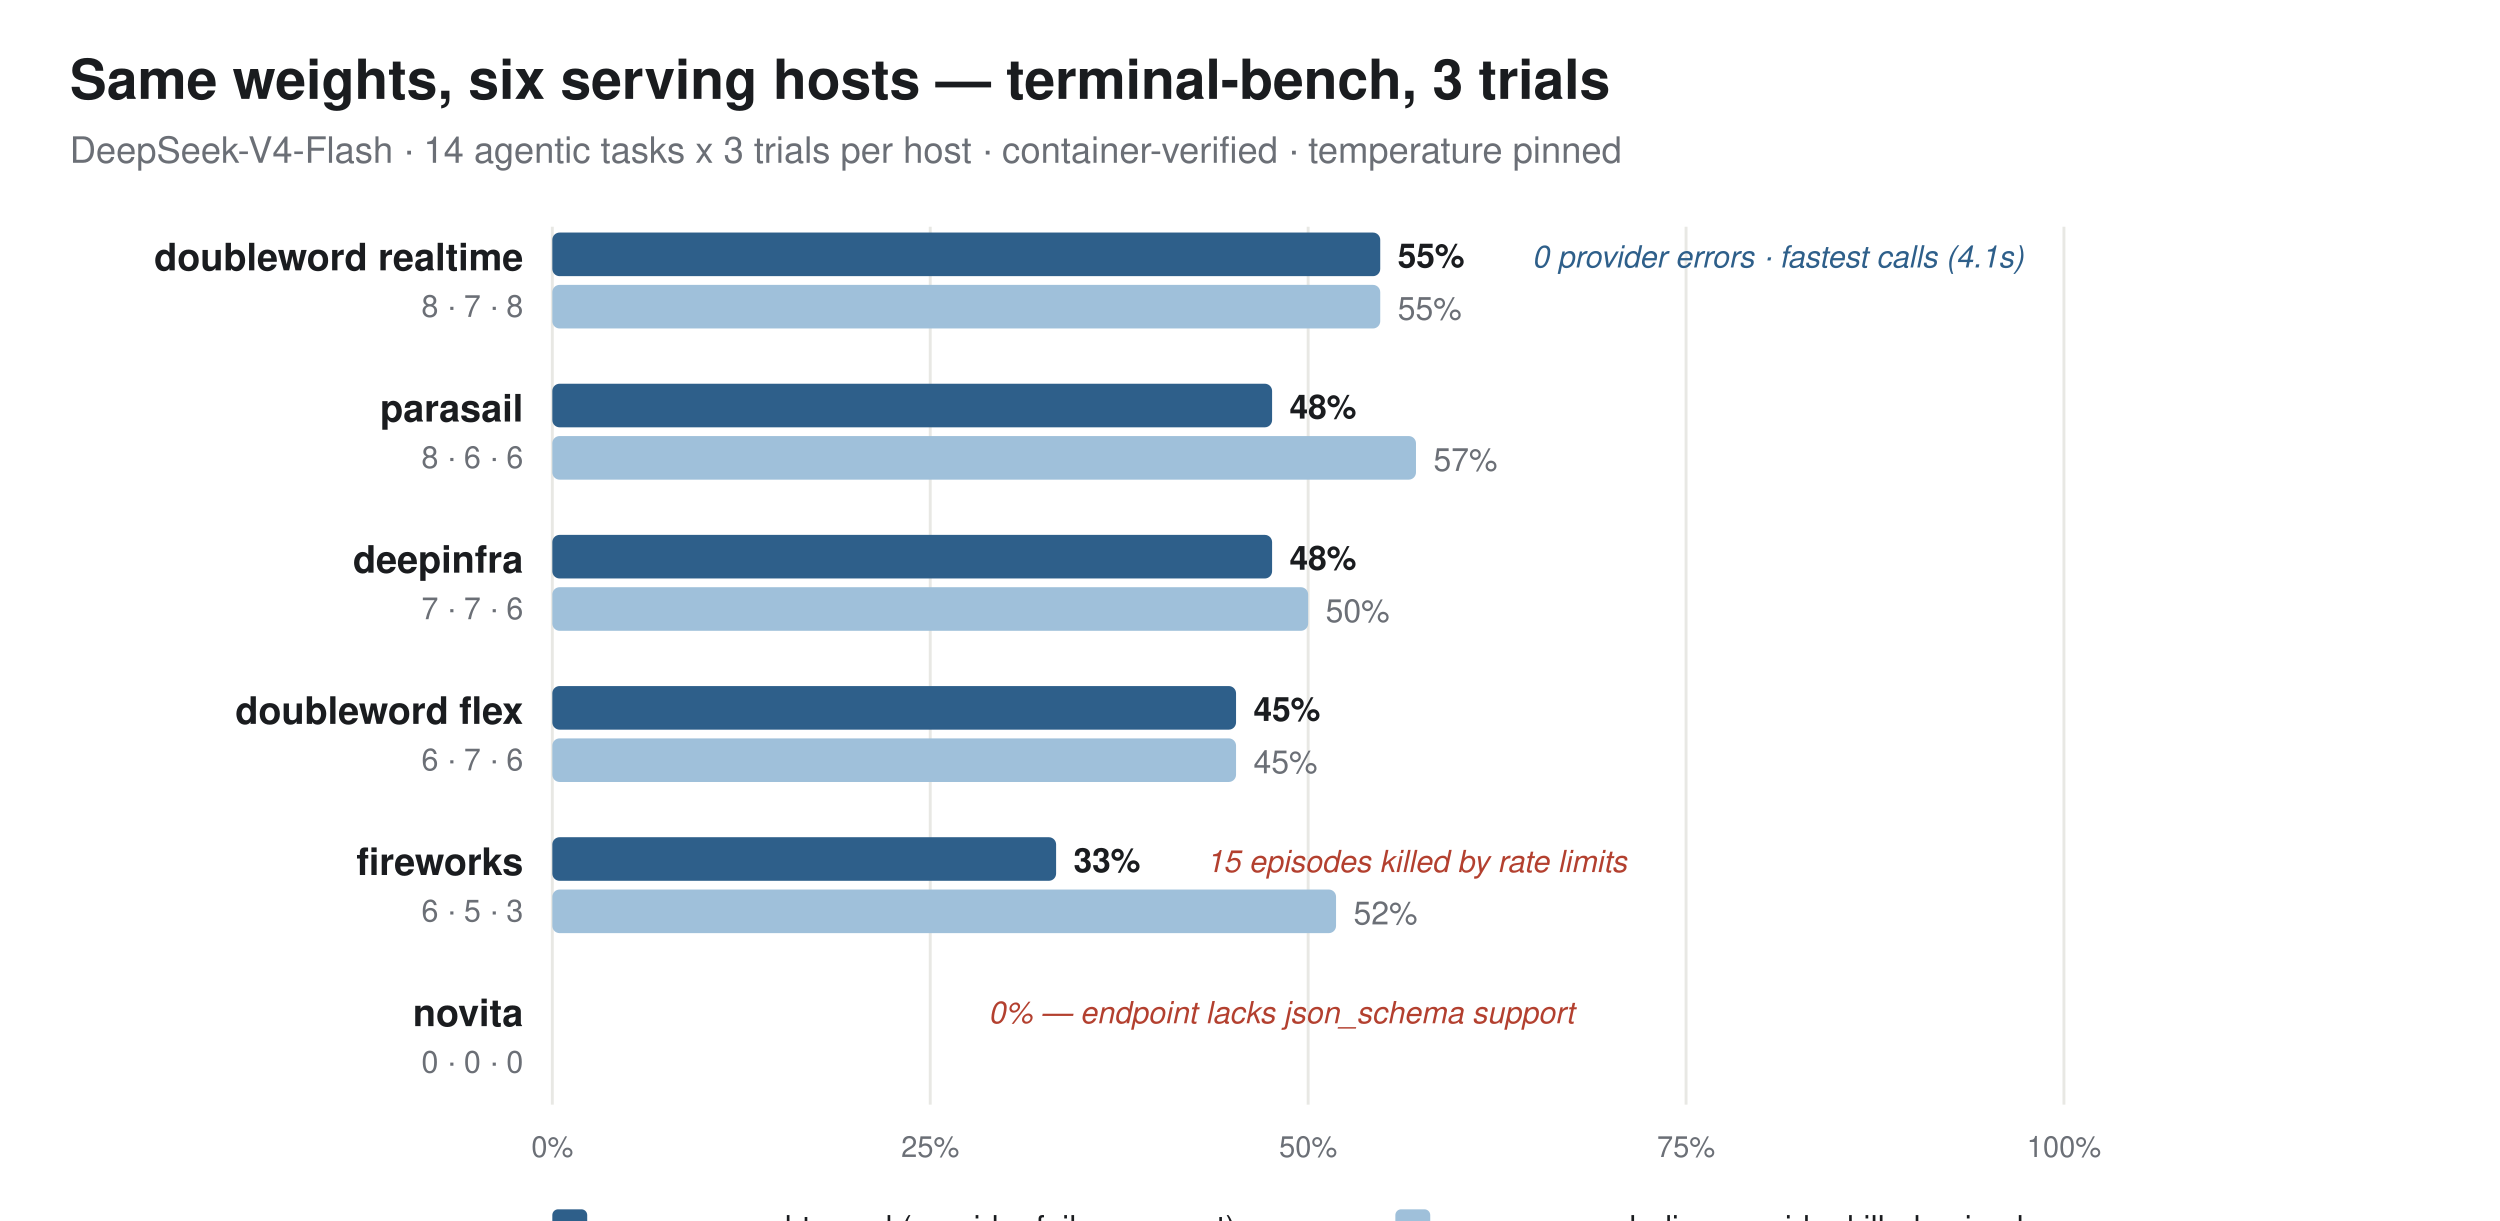
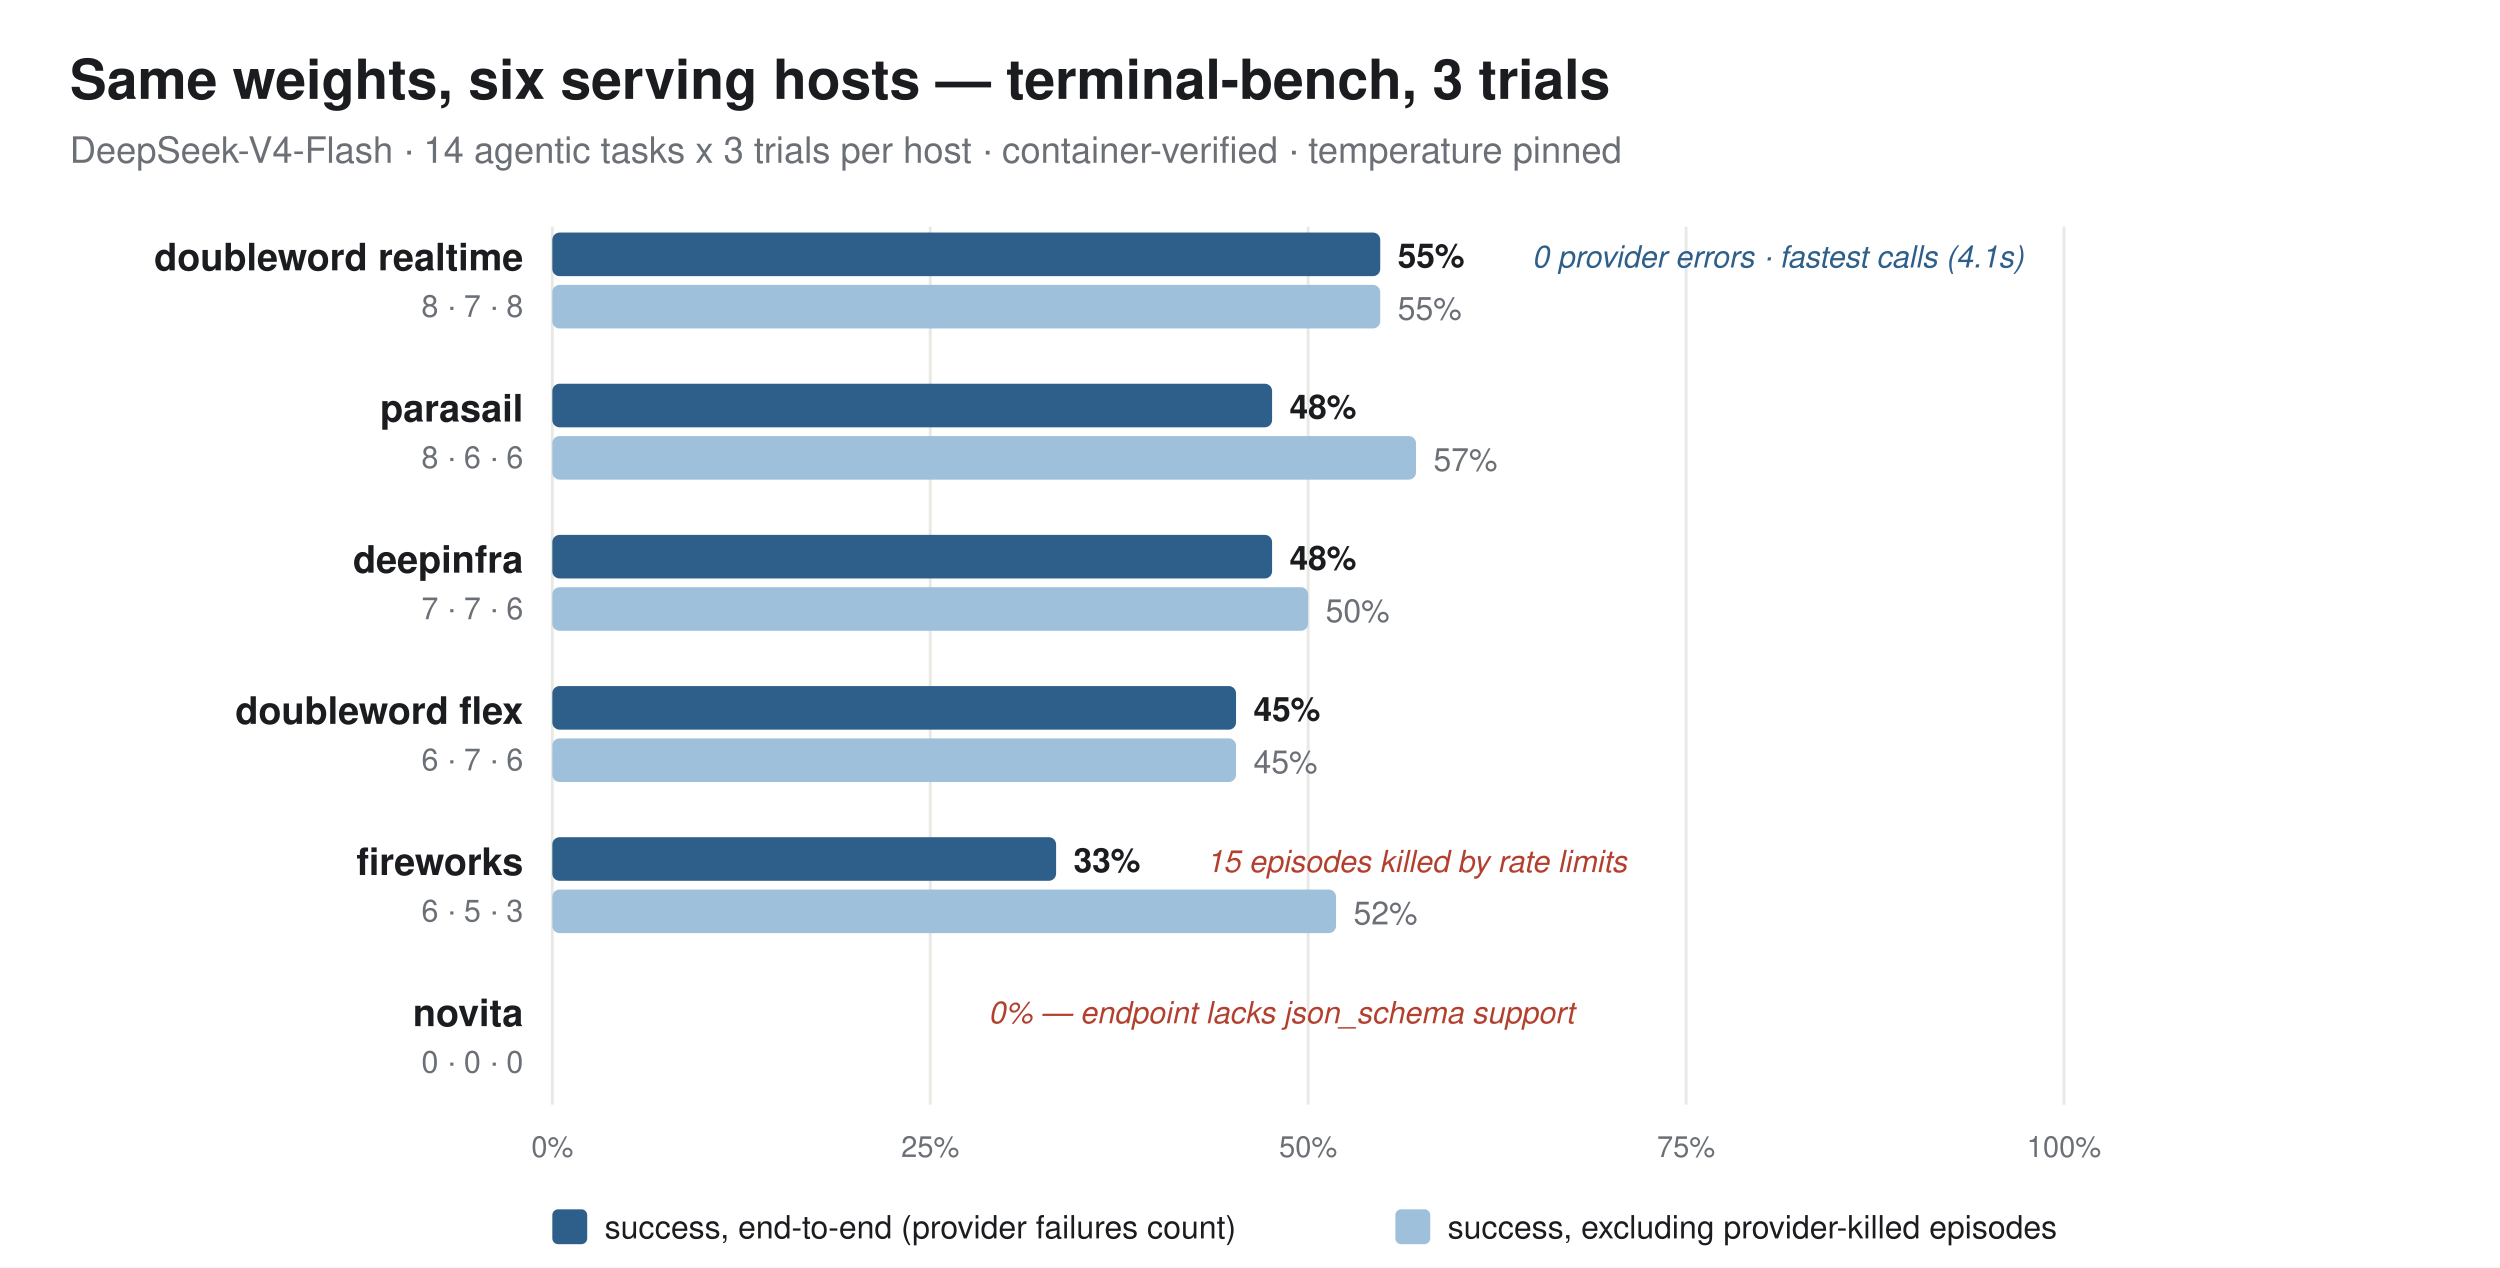
- <svg xmlns="http://www.w3.org/2000/svg" viewBox="0 0 860 420" font-family="-apple-system,Segoe UI,Helvetica,Arial,sans-serif">
-   <rect width="860" height="420" fill="#ffffff" />
+ <svg xmlns="http://www.w3.org/2000/svg" viewBox="0 0 860 436" font-family="-apple-system,Segoe UI,Helvetica,Arial,sans-serif">
+   <rect width="860" height="436" fill="#ffffff" />
  <text x="24" y="34" font-size="19" font-weight="700" fill="#1a1c1f">Same weights, six serving hosts — terminal-bench, 3 trials</text>
  <text x="24" y="56" font-size="12.5" fill="#6b6f76">DeepSeek-V4-Flash · 14 agentic tasks x 3 trials per host · container-verified · temperature pinned</text>
  <line x1="190" y1="78" x2="190" y2="380" stroke="#e8e8e4" />
  <text x="190" y="398" font-size="10" fill="#6b6f76" text-anchor="middle">0%</text>
  <line x1="320" y1="78" x2="320" y2="380" stroke="#e8e8e4" />
  <text x="320" y="398" font-size="10" fill="#6b6f76" text-anchor="middle">25%</text>
  <line x1="450" y1="78" x2="450" y2="380" stroke="#e8e8e4" />
  <text x="450" y="398" font-size="10" fill="#6b6f76" text-anchor="middle">50%</text>
  <line x1="580" y1="78" x2="580" y2="380" stroke="#e8e8e4" />
  <text x="580" y="398" font-size="10" fill="#6b6f76" text-anchor="middle">75%</text>
  <line x1="710" y1="78" x2="710" y2="380" stroke="#e8e8e4" />
  <text x="710" y="398" font-size="10" fill="#6b6f76" text-anchor="middle">100%</text>
  <text x="180" y="93" font-size="13" font-weight="600" fill="#1a1c1f" text-anchor="end">doubleword realtime</text>
  <text x="180" y="109" font-size="10.5" fill="#6b6f76" text-anchor="end">8 · 7 · 8</text>
  <rect x="190" y="80" width="284.8" height="15" rx="2.5" fill="#2e5f8a" />
  <text x="480.8" y="92" font-size="11.5" font-weight="700" fill="#1a1c1f">55%</text>
  <rect x="190" y="98" width="284.8" height="15" rx="2.5" fill="#9fc0da" />
  <text x="480.8" y="110" font-size="11" fill="#6b6f76">55%</text>
  <text x="527" y="92" font-size="10.5" font-style="italic" fill="#2e5f8a">0 provider errors · fastest calls (4.1s)</text>
  <text x="180" y="145" font-size="13" font-weight="600" fill="#1a1c1f" text-anchor="end">parasail</text>
  <text x="180" y="161" font-size="10.5" fill="#6b6f76" text-anchor="end">8 · 6 · 6</text>
  <rect x="190" y="132" width="247.6" height="15" rx="2.5" fill="#2e5f8a" />
  <text x="443.6" y="144" font-size="11.5" font-weight="700" fill="#1a1c1f">48%</text>
  <rect x="190" y="150" width="297.1" height="15" rx="2.5" fill="#9fc0da" />
  <text x="493.1" y="162" font-size="11" fill="#6b6f76">57%</text>
  <text x="180" y="197" font-size="13" font-weight="600" fill="#1a1c1f" text-anchor="end">deepinfra</text>
  <text x="180" y="213" font-size="10.5" fill="#6b6f76" text-anchor="end">7 · 7 · 6</text>
  <rect x="190" y="184" width="247.6" height="15" rx="2.5" fill="#2e5f8a" />
  <text x="443.6" y="196" font-size="11.5" font-weight="700" fill="#1a1c1f">48%</text>
  <rect x="190" y="202" width="260.0" height="15" rx="2.5" fill="#9fc0da" />
  <text x="456.0" y="214" font-size="11" fill="#6b6f76">50%</text>
  <text x="180" y="249" font-size="13" font-weight="600" fill="#1a1c1f" text-anchor="end">doubleword flex</text>
  <text x="180" y="265" font-size="10.5" fill="#6b6f76" text-anchor="end">6 · 7 · 6</text>
  <rect x="190" y="236" width="235.2" height="15" rx="2.5" fill="#2e5f8a" />
  <text x="431.2" y="248" font-size="11.5" font-weight="700" fill="#1a1c1f">45%</text>
  <rect x="190" y="254" width="235.2" height="15" rx="2.5" fill="#9fc0da" />
  <text x="431.2" y="266" font-size="11" fill="#6b6f76">45%</text>
  <text x="180" y="301" font-size="13" font-weight="600" fill="#1a1c1f" text-anchor="end">fireworks</text>
  <text x="180" y="317" font-size="10.5" fill="#6b6f76" text-anchor="end">6 · 5 · 3</text>
  <rect x="190" y="288" width="173.3" height="15" rx="2.5" fill="#2e5f8a" />
  <text x="369.3" y="300" font-size="11.5" font-weight="700" fill="#1a1c1f">33%</text>
  <rect x="190" y="306" width="269.6" height="15" rx="2.5" fill="#9fc0da" />
  <text x="465.6" y="318" font-size="11" fill="#6b6f76">52%</text>
  <text x="415" y="300" font-size="10.5" font-style="italic" fill="#b3402f">15 episodes killed by rate limits</text>
  <text x="180" y="353" font-size="13" font-weight="600" fill="#1a1c1f" text-anchor="end">novita</text>
  <text x="180" y="369" font-size="10.5" fill="#6b6f76" text-anchor="end">0 · 0 · 0</text>
  <rect x="190" y="340" width="0.0" height="15" rx="2.5" fill="#2e5f8a" />
  <text x="340" y="352" font-size="10.5" font-style="italic" fill="#b3402f">0% — endpoint lacks json_schema support</text>
  <rect x="190" y="416" width="12" height="12" rx="2" fill="#2e5f8a" />
  <text x="208" y="426" font-size="11" fill="#1a1c1f">success, end-to-end (provider failures count)</text>
  <rect x="480" y="416" width="12" height="12" rx="2" fill="#9fc0da" />
  <text x="498" y="426" font-size="11" fill="#1a1c1f">success, excluding provider-killed episodes</text>
</svg>
